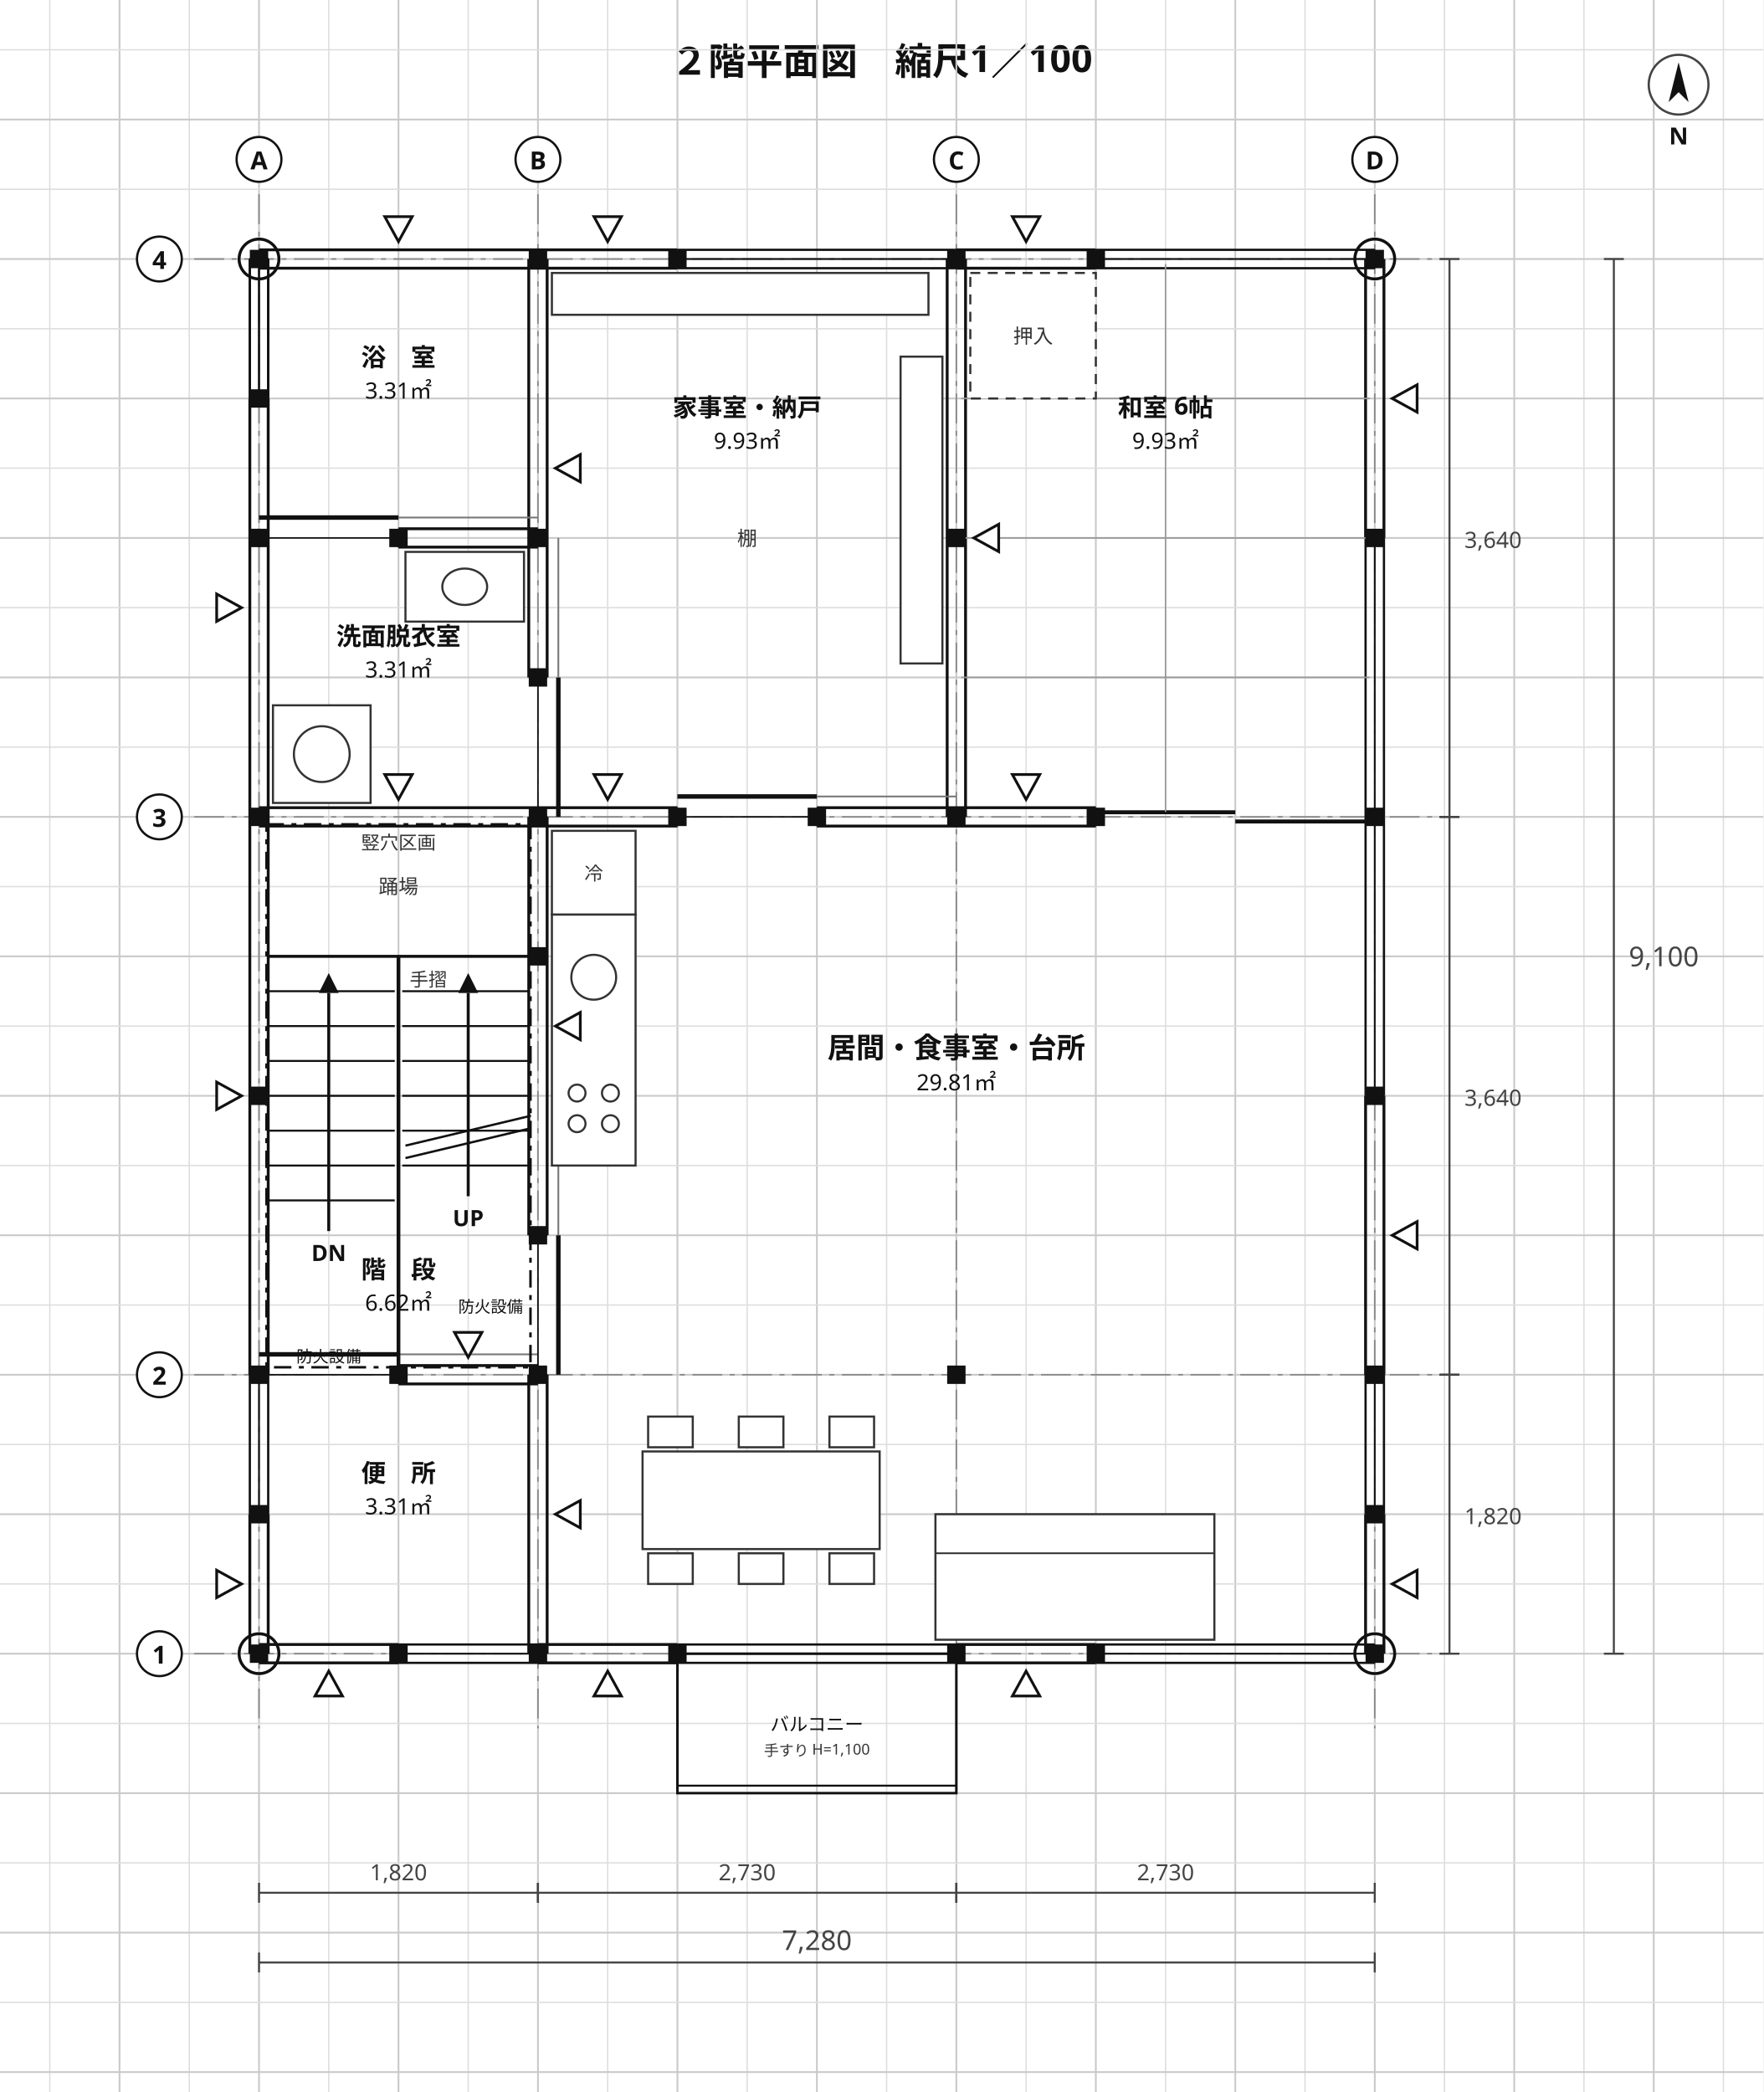
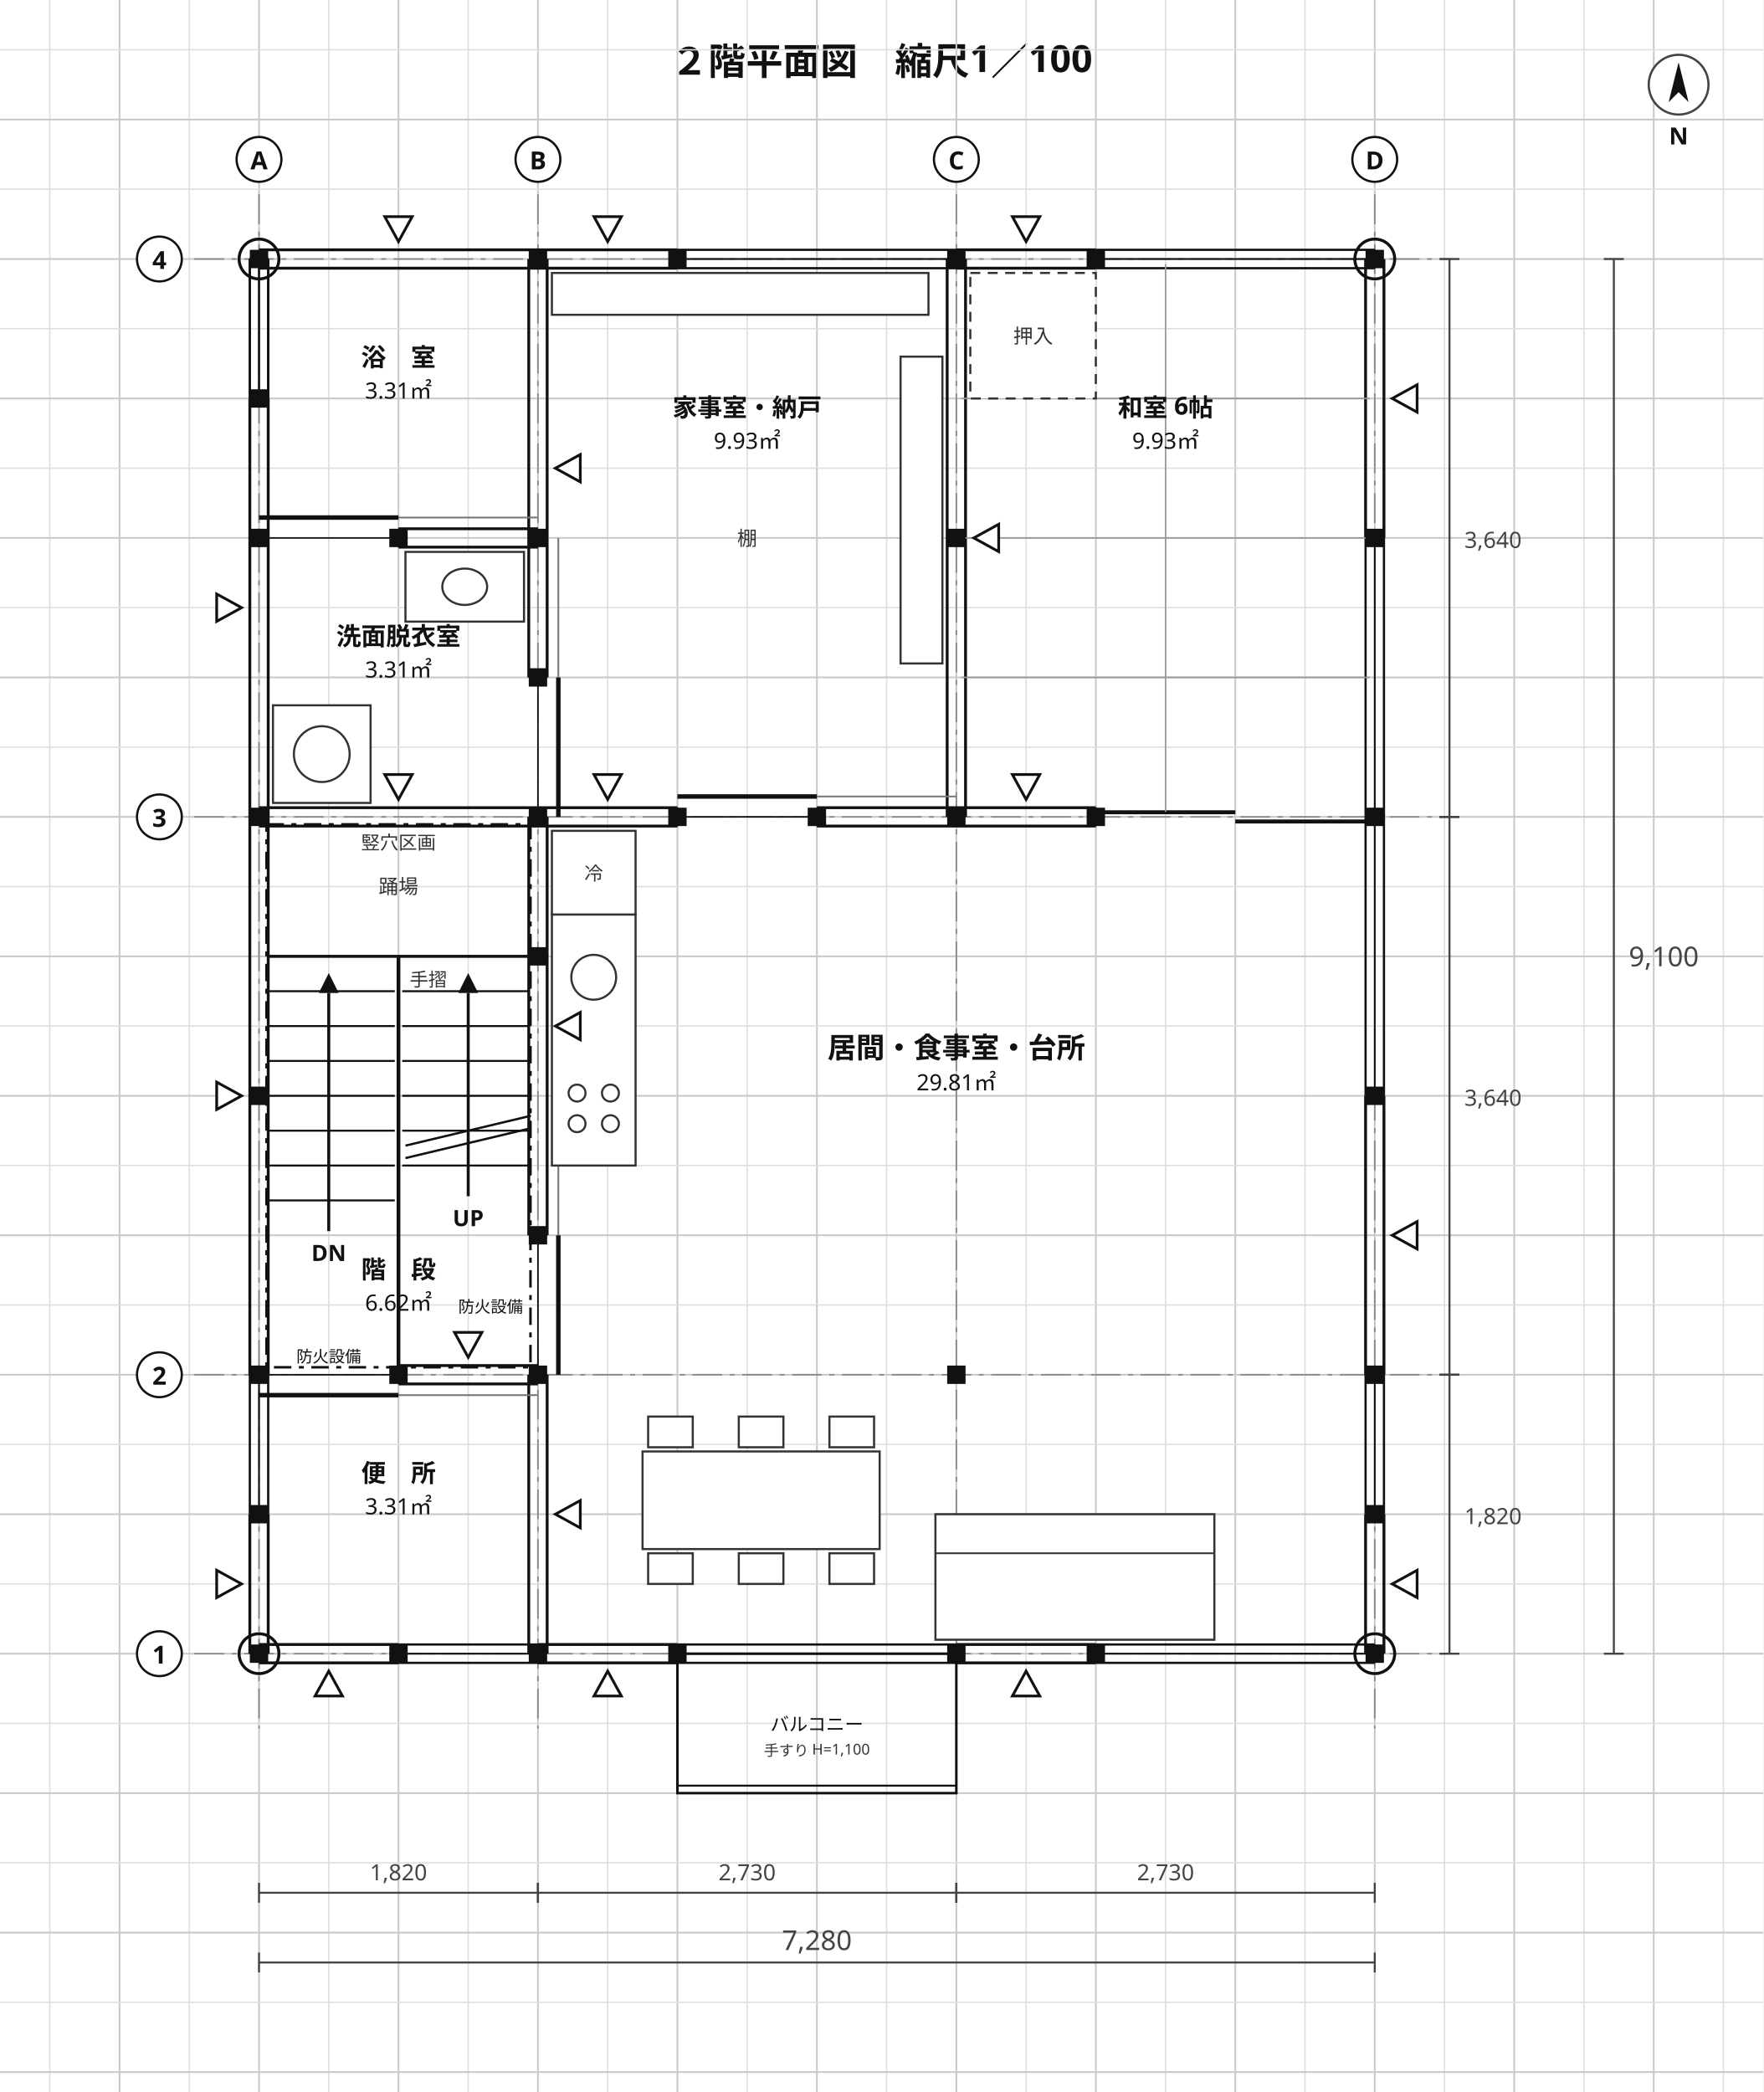
<svg xmlns="http://www.w3.org/2000/svg" viewBox="0 0 708 840" width="708" height="840" font-family="'Hiragino Sans','Hiragino Kaku Gothic ProN','Noto Sans JP','Yu Gothic',Meiryo,'IPAGothic',sans-serif">
  <rect width="708" height="840" fill="#ffffff" />
  <text x="354" y="30" font-size="15" text-anchor="middle" fill="#111" font-weight="700" font-family="'Hiragino Sans','Hiragino Kaku Gothic ProN','Noto Sans JP','Yu Gothic',Meiryo,'IPAGothic',sans-serif">２階平面図　縮尺1／100</text>
  <line x1="20" y1="0" x2="20" y2="840" stroke="#dedede" stroke-width="0.55" />
  <line x1="48" y1="0" x2="48" y2="840" stroke="#c9c9c9" stroke-width="0.7" />
  <line x1="76" y1="0" x2="76" y2="840" stroke="#dedede" stroke-width="0.55" />
  <line x1="104" y1="0" x2="104" y2="840" stroke="#c9c9c9" stroke-width="0.7" />
  <line x1="132" y1="0" x2="132" y2="840" stroke="#dedede" stroke-width="0.55" />
  <line x1="160" y1="0" x2="160" y2="840" stroke="#c9c9c9" stroke-width="0.7" />
  <line x1="188" y1="0" x2="188" y2="840" stroke="#dedede" stroke-width="0.55" />
  <line x1="216" y1="0" x2="216" y2="840" stroke="#c9c9c9" stroke-width="0.7" />
  <line x1="244" y1="0" x2="244" y2="840" stroke="#dedede" stroke-width="0.55" />
  <line x1="272" y1="0" x2="272" y2="840" stroke="#c9c9c9" stroke-width="0.7" />
  <line x1="300" y1="0" x2="300" y2="840" stroke="#dedede" stroke-width="0.55" />
  <line x1="328" y1="0" x2="328" y2="840" stroke="#c9c9c9" stroke-width="0.7" />
  <line x1="356" y1="0" x2="356" y2="840" stroke="#dedede" stroke-width="0.55" />
  <line x1="384" y1="0" x2="384" y2="840" stroke="#c9c9c9" stroke-width="0.7" />
  <line x1="412" y1="0" x2="412" y2="840" stroke="#dedede" stroke-width="0.55" />
  <line x1="440" y1="0" x2="440" y2="840" stroke="#c9c9c9" stroke-width="0.7" />
  <line x1="468" y1="0" x2="468" y2="840" stroke="#dedede" stroke-width="0.55" />
  <line x1="496" y1="0" x2="496" y2="840" stroke="#c9c9c9" stroke-width="0.7" />
  <line x1="524" y1="0" x2="524" y2="840" stroke="#dedede" stroke-width="0.55" />
  <line x1="552" y1="0" x2="552" y2="840" stroke="#c9c9c9" stroke-width="0.7" />
  <line x1="580" y1="0" x2="580" y2="840" stroke="#dedede" stroke-width="0.55" />
  <line x1="608" y1="0" x2="608" y2="840" stroke="#c9c9c9" stroke-width="0.7" />
  <line x1="636" y1="0" x2="636" y2="840" stroke="#dedede" stroke-width="0.55" />
  <line x1="664" y1="0" x2="664" y2="840" stroke="#c9c9c9" stroke-width="0.7" />
  <line x1="692" y1="0" x2="692" y2="840" stroke="#dedede" stroke-width="0.55" />
  <line x1="0" y1="20" x2="708" y2="20" stroke="#dedede" stroke-width="0.55" />
  <line x1="0" y1="48" x2="708" y2="48" stroke="#c9c9c9" stroke-width="0.7" />
  <line x1="0" y1="76" x2="708" y2="76" stroke="#dedede" stroke-width="0.55" />
  <line x1="0" y1="104" x2="708" y2="104" stroke="#c9c9c9" stroke-width="0.7" />
  <line x1="0" y1="132" x2="708" y2="132" stroke="#dedede" stroke-width="0.55" />
  <line x1="0" y1="160" x2="708" y2="160" stroke="#c9c9c9" stroke-width="0.7" />
  <line x1="0" y1="188" x2="708" y2="188" stroke="#dedede" stroke-width="0.55" />
  <line x1="0" y1="216" x2="708" y2="216" stroke="#c9c9c9" stroke-width="0.7" />
  <line x1="0" y1="244" x2="708" y2="244" stroke="#dedede" stroke-width="0.55" />
  <line x1="0" y1="272" x2="708" y2="272" stroke="#c9c9c9" stroke-width="0.7" />
  <line x1="0" y1="300" x2="708" y2="300" stroke="#dedede" stroke-width="0.55" />
  <line x1="0" y1="328" x2="708" y2="328" stroke="#c9c9c9" stroke-width="0.7" />
  <line x1="0" y1="356" x2="708" y2="356" stroke="#dedede" stroke-width="0.55" />
  <line x1="0" y1="384" x2="708" y2="384" stroke="#c9c9c9" stroke-width="0.7" />
  <line x1="0" y1="412" x2="708" y2="412" stroke="#dedede" stroke-width="0.55" />
  <line x1="0" y1="440" x2="708" y2="440" stroke="#c9c9c9" stroke-width="0.7" />
  <line x1="0" y1="468" x2="708" y2="468" stroke="#dedede" stroke-width="0.55" />
  <line x1="0" y1="496" x2="708" y2="496" stroke="#c9c9c9" stroke-width="0.7" />
  <line x1="0" y1="524" x2="708" y2="524" stroke="#dedede" stroke-width="0.55" />
  <line x1="0" y1="552" x2="708" y2="552" stroke="#c9c9c9" stroke-width="0.7" />
  <line x1="0" y1="580" x2="708" y2="580" stroke="#dedede" stroke-width="0.55" />
  <line x1="0" y1="608" x2="708" y2="608" stroke="#c9c9c9" stroke-width="0.7" />
  <line x1="0" y1="636" x2="708" y2="636" stroke="#dedede" stroke-width="0.55" />
  <line x1="0" y1="664" x2="708" y2="664" stroke="#c9c9c9" stroke-width="0.7" />
  <line x1="0" y1="692" x2="708" y2="692" stroke="#dedede" stroke-width="0.55" />
  <line x1="0" y1="720" x2="708" y2="720" stroke="#c9c9c9" stroke-width="0.7" />
  <line x1="0" y1="748" x2="708" y2="748" stroke="#dedede" stroke-width="0.55" />
  <line x1="0" y1="776" x2="708" y2="776" stroke="#c9c9c9" stroke-width="0.7" />
  <line x1="0" y1="804" x2="708" y2="804" stroke="#dedede" stroke-width="0.55" />
  <line x1="0" y1="832" x2="708" y2="832" stroke="#c9c9c9" stroke-width="0.7" />
  <line x1="104" y1="78" x2="104" y2="694" stroke="#888" stroke-width="0.6" stroke-dasharray="12 3 2 3" />
  <line x1="216" y1="78" x2="216" y2="694" stroke="#888" stroke-width="0.6" stroke-dasharray="12 3 2 3" />
  <line x1="384" y1="78" x2="384" y2="694" stroke="#888" stroke-width="0.6" stroke-dasharray="12 3 2 3" />
  <line x1="552" y1="78" x2="552" y2="694" stroke="#888" stroke-width="0.6" stroke-dasharray="12 3 2 3" />
  <line x1="78" y1="664" x2="582" y2="664" stroke="#888" stroke-width="0.6" stroke-dasharray="12 3 2 3" />
  <line x1="78" y1="552" x2="582" y2="552" stroke="#888" stroke-width="0.6" stroke-dasharray="12 3 2 3" />
  <line x1="78" y1="328" x2="582" y2="328" stroke="#888" stroke-width="0.6" stroke-dasharray="12 3 2 3" />
  <line x1="78" y1="104" x2="582" y2="104" stroke="#888" stroke-width="0.6" stroke-dasharray="12 3 2 3" />
  <line x1="100.31" y1="664" x2="100.31" y2="608" stroke="#111" stroke-width="1.15" />
  <line x1="107.69" y1="664" x2="107.69" y2="608" stroke="#111" stroke-width="1.15" />
  <line x1="100.31" y1="552" x2="100.31" y2="160" stroke="#111" stroke-width="1.15" />
  <line x1="107.69" y1="552" x2="107.69" y2="160" stroke="#111" stroke-width="1.15" />
  <line x1="212.31" y1="664" x2="212.31" y2="552" stroke="#111" stroke-width="1.15" />
  <line x1="219.69" y1="664" x2="219.69" y2="552" stroke="#111" stroke-width="1.15" />
  <line x1="212.31" y1="496" x2="212.31" y2="328" stroke="#111" stroke-width="1.15" />
  <line x1="219.69" y1="496" x2="219.69" y2="328" stroke="#111" stroke-width="1.15" />
  <line x1="212.31" y1="272" x2="212.31" y2="104" stroke="#111" stroke-width="1.15" />
  <line x1="219.69" y1="272" x2="219.69" y2="104" stroke="#111" stroke-width="1.15" />
  <line x1="104" y1="660.31" x2="160" y2="660.31" stroke="#111" stroke-width="1.15" />
  <line x1="104" y1="667.69" x2="160" y2="667.69" stroke="#111" stroke-width="1.15" />
  <line x1="216" y1="660.31" x2="272" y2="660.31" stroke="#111" stroke-width="1.15" />
  <line x1="216" y1="667.69" x2="272" y2="667.69" stroke="#111" stroke-width="1.15" />
  <line x1="384" y1="660.31" x2="440" y2="660.31" stroke="#111" stroke-width="1.15" />
  <line x1="384" y1="667.69" x2="440" y2="667.69" stroke="#111" stroke-width="1.15" />
  <line x1="160" y1="548.31" x2="216" y2="548.31" stroke="#111" stroke-width="1.15" />
  <line x1="160" y1="555.69" x2="216" y2="555.69" stroke="#111" stroke-width="1.15" />
  <line x1="104" y1="324.31" x2="272" y2="324.31" stroke="#111" stroke-width="1.15" />
  <line x1="104" y1="331.69" x2="272" y2="331.69" stroke="#111" stroke-width="1.15" />
  <line x1="328" y1="324.31" x2="440" y2="324.31" stroke="#111" stroke-width="1.15" />
  <line x1="328" y1="331.69" x2="440" y2="331.69" stroke="#111" stroke-width="1.15" />
  <line x1="160" y1="212.31" x2="216" y2="212.31" stroke="#111" stroke-width="1.15" />
  <line x1="160" y1="219.69" x2="216" y2="219.69" stroke="#111" stroke-width="1.15" />
  <line x1="104" y1="100.31" x2="272" y2="100.31" stroke="#111" stroke-width="1.15" />
  <line x1="104" y1="107.69" x2="272" y2="107.69" stroke="#111" stroke-width="1.15" />
  <line x1="384" y1="100.31" x2="440" y2="100.31" stroke="#111" stroke-width="1.15" />
  <line x1="384" y1="107.69" x2="440" y2="107.69" stroke="#111" stroke-width="1.15" />
  <line x1="548.31" y1="664" x2="548.31" y2="608" stroke="#111" stroke-width="1.15" />
  <line x1="555.69" y1="664" x2="555.69" y2="608" stroke="#111" stroke-width="1.15" />
  <line x1="548.31" y1="552" x2="548.31" y2="440" stroke="#111" stroke-width="1.15" />
  <line x1="555.69" y1="552" x2="555.69" y2="440" stroke="#111" stroke-width="1.15" />
  <line x1="548.31" y1="216" x2="548.31" y2="104" stroke="#111" stroke-width="1.15" />
  <line x1="555.69" y1="216" x2="555.69" y2="104" stroke="#111" stroke-width="1.15" />
  <line x1="380.31" y1="328" x2="380.31" y2="104" stroke="#111" stroke-width="1.15" />
  <line x1="387.69" y1="328" x2="387.69" y2="104" stroke="#111" stroke-width="1.15" />
  <line x1="272" y1="660.31" x2="384" y2="660.31" stroke="#111" stroke-width="0.9" />
  <line x1="272" y1="667.69" x2="384" y2="667.69" stroke="#111" stroke-width="0.9" />
  <line x1="272" y1="664" x2="384" y2="664" stroke="#111" stroke-width="0.7" />
  <line x1="272" y1="660.31" x2="272" y2="667.69" stroke="#111" stroke-width="1.0" />
  <line x1="384" y1="660.31" x2="384" y2="667.69" stroke="#111" stroke-width="1.0" />
  <line x1="440" y1="660.31" x2="552" y2="660.31" stroke="#111" stroke-width="0.9" />
  <line x1="440" y1="667.69" x2="552" y2="667.69" stroke="#111" stroke-width="0.9" />
  <line x1="440" y1="664" x2="552" y2="664" stroke="#111" stroke-width="0.7" />
  <line x1="440" y1="660.31" x2="440" y2="667.69" stroke="#111" stroke-width="1.0" />
  <line x1="552" y1="660.31" x2="552" y2="667.69" stroke="#111" stroke-width="1.0" />
  <line x1="160" y1="660.31" x2="216" y2="660.31" stroke="#111" stroke-width="0.9" />
  <line x1="160" y1="667.69" x2="216" y2="667.69" stroke="#111" stroke-width="0.9" />
  <line x1="160" y1="664" x2="216" y2="664" stroke="#111" stroke-width="0.7" />
  <line x1="160" y1="660.31" x2="160" y2="667.69" stroke="#111" stroke-width="1.0" />
  <line x1="216" y1="660.31" x2="216" y2="667.69" stroke="#111" stroke-width="1.0" />
  <line x1="548.31" y1="608" x2="548.31" y2="552" stroke="#111" stroke-width="0.9" />
  <line x1="555.69" y1="608" x2="555.69" y2="552" stroke="#111" stroke-width="0.9" />
  <line x1="552" y1="608" x2="552" y2="552" stroke="#111" stroke-width="0.7" />
  <line x1="548.31" y1="608" x2="555.69" y2="608" stroke="#111" stroke-width="1.0" />
  <line x1="548.31" y1="552" x2="555.69" y2="552" stroke="#111" stroke-width="1.0" />
  <line x1="548.31" y1="440" x2="548.31" y2="328" stroke="#111" stroke-width="0.9" />
  <line x1="555.69" y1="440" x2="555.69" y2="328" stroke="#111" stroke-width="0.9" />
  <line x1="552" y1="440" x2="552" y2="328" stroke="#111" stroke-width="0.7" />
  <line x1="548.31" y1="440" x2="555.69" y2="440" stroke="#111" stroke-width="1.0" />
  <line x1="548.31" y1="328" x2="555.69" y2="328" stroke="#111" stroke-width="1.0" />
  <line x1="548.31" y1="328" x2="548.31" y2="216" stroke="#111" stroke-width="0.9" />
  <line x1="555.69" y1="328" x2="555.69" y2="216" stroke="#111" stroke-width="0.9" />
  <line x1="552" y1="328" x2="552" y2="216" stroke="#111" stroke-width="0.7" />
  <line x1="548.31" y1="328" x2="555.69" y2="328" stroke="#111" stroke-width="1.0" />
  <line x1="548.31" y1="216" x2="555.69" y2="216" stroke="#111" stroke-width="1.0" />
  <line x1="272" y1="100.31" x2="384" y2="100.31" stroke="#111" stroke-width="0.9" />
  <line x1="272" y1="107.69" x2="384" y2="107.69" stroke="#111" stroke-width="0.9" />
  <line x1="272" y1="104" x2="384" y2="104" stroke="#111" stroke-width="0.7" />
  <line x1="272" y1="100.31" x2="272" y2="107.69" stroke="#111" stroke-width="1.0" />
  <line x1="384" y1="100.31" x2="384" y2="107.69" stroke="#111" stroke-width="1.0" />
  <line x1="440" y1="100.31" x2="552" y2="100.31" stroke="#111" stroke-width="0.9" />
  <line x1="440" y1="107.69" x2="552" y2="107.69" stroke="#111" stroke-width="0.9" />
  <line x1="440" y1="104" x2="552" y2="104" stroke="#111" stroke-width="0.7" />
  <line x1="440" y1="100.31" x2="440" y2="107.69" stroke="#111" stroke-width="1.0" />
  <line x1="552" y1="100.31" x2="552" y2="107.69" stroke="#111" stroke-width="1.0" />
  <line x1="100.31" y1="608" x2="100.31" y2="552" stroke="#111" stroke-width="0.9" />
  <line x1="107.69" y1="608" x2="107.69" y2="552" stroke="#111" stroke-width="0.9" />
  <line x1="104" y1="608" x2="104" y2="552" stroke="#111" stroke-width="0.7" />
  <line x1="100.31" y1="608" x2="107.69" y2="608" stroke="#111" stroke-width="1.0" />
  <line x1="100.31" y1="552" x2="107.69" y2="552" stroke="#111" stroke-width="1.0" />
  <line x1="100.31" y1="160" x2="100.31" y2="104" stroke="#111" stroke-width="0.9" />
  <line x1="107.69" y1="160" x2="107.69" y2="104" stroke="#111" stroke-width="0.9" />
  <line x1="104" y1="160" x2="104" y2="104" stroke="#111" stroke-width="0.7" />
  <line x1="100.31" y1="160" x2="107.69" y2="160" stroke="#111" stroke-width="1.0" />
  <line x1="100.31" y1="104" x2="107.69" y2="104" stroke="#111" stroke-width="1.0" />
  <line x1="100.31" y1="160" x2="100.31" y2="104" stroke="#111" stroke-width="0.9" />
  <line x1="107.69" y1="160" x2="107.69" y2="104" stroke="#111" stroke-width="0.9" />
  <line x1="104" y1="160" x2="104" y2="104" stroke="#111" stroke-width="0.7" />
  <line x1="100.31" y1="160" x2="107.69" y2="160" stroke="#111" stroke-width="1.0" />
  <line x1="100.31" y1="104" x2="107.69" y2="104" stroke="#111" stroke-width="1.0" />
  <line x1="104" y1="548.31" x2="104" y2="555.69" stroke="#111" stroke-width="1.0" />
  <line x1="160" y1="548.31" x2="160" y2="555.69" stroke="#111" stroke-width="1.0" />
  <line x1="104" y1="552" x2="160" y2="552" stroke="#111" stroke-width="0.6" />
-   <line x1="104" y1="543.81" x2="160" y2="543.81" stroke="#111" stroke-width="1.8" />
-   <line x1="160" y1="543.81" x2="216" y2="543.81" stroke="#777" stroke-width="0.7" />
+   <line x1="104" y1="560.19" x2="160" y2="560.19" stroke="#111" stroke-width="1.8" />
+   <line x1="160" y1="560.19" x2="216" y2="560.19" stroke="#777" stroke-width="0.7" />
  <text x="132" y="547" font-size="6.5" text-anchor="middle" fill="#111" font-weight="400" font-family="'Hiragino Sans','Hiragino Kaku Gothic ProN','Noto Sans JP','Yu Gothic',Meiryo,'IPAGothic',sans-serif">防火設備</text>
  <line x1="212.31" y1="552" x2="219.69" y2="552" stroke="#111" stroke-width="1.0" />
  <line x1="212.31" y1="496" x2="219.69" y2="496" stroke="#111" stroke-width="1.0" />
  <line x1="216" y1="552" x2="216" y2="496" stroke="#111" stroke-width="0.6" />
  <line x1="224.19" y1="552" x2="224.19" y2="496" stroke="#111" stroke-width="1.8" />
  <line x1="224.19" y1="496" x2="224.19" y2="440" stroke="#777" stroke-width="0.7" />
  <text x="210" y="527" font-size="6.5" text-anchor="end" fill="#111" font-weight="400" font-family="'Hiragino Sans','Hiragino Kaku Gothic ProN','Noto Sans JP','Yu Gothic',Meiryo,'IPAGothic',sans-serif">防火設備</text>
  <line x1="212.31" y1="328" x2="219.69" y2="328" stroke="#111" stroke-width="1.0" />
  <line x1="212.31" y1="272" x2="219.69" y2="272" stroke="#111" stroke-width="1.0" />
  <line x1="216" y1="328" x2="216" y2="272" stroke="#111" stroke-width="0.6" />
  <line x1="224.19" y1="328" x2="224.19" y2="272" stroke="#111" stroke-width="1.8" />
  <line x1="224.19" y1="272" x2="224.19" y2="216" stroke="#777" stroke-width="0.7" />
  <line x1="272" y1="324.31" x2="272" y2="331.69" stroke="#111" stroke-width="1.0" />
  <line x1="328" y1="324.31" x2="328" y2="331.69" stroke="#111" stroke-width="1.0" />
  <line x1="272" y1="328" x2="328" y2="328" stroke="#111" stroke-width="0.6" />
  <line x1="272" y1="319.81" x2="328" y2="319.81" stroke="#111" stroke-width="1.8" />
  <line x1="328" y1="319.81" x2="384" y2="319.81" stroke="#777" stroke-width="0.7" />
  <line x1="440" y1="326.15" x2="496" y2="326.15" stroke="#111" stroke-width="1.6" />
  <line x1="496" y1="329.85" x2="552" y2="329.85" stroke="#111" stroke-width="1.6" />
  <line x1="440" y1="324.31" x2="440" y2="331.69" stroke="#111" stroke-width="1.0" />
  <line x1="552" y1="324.31" x2="552" y2="331.69" stroke="#111" stroke-width="1.0" />
  <line x1="104" y1="212.31" x2="104" y2="219.69" stroke="#111" stroke-width="1.0" />
  <line x1="160" y1="212.31" x2="160" y2="219.69" stroke="#111" stroke-width="1.0" />
  <line x1="104" y1="216" x2="160" y2="216" stroke="#111" stroke-width="0.6" />
  <line x1="104" y1="207.81" x2="160" y2="207.81" stroke="#111" stroke-width="1.8" />
  <line x1="160" y1="207.81" x2="216" y2="207.81" stroke="#777" stroke-width="0.7" />
  <rect x="272" y="664" width="112" height="56" fill="none" stroke="#111" stroke-width="1.0" />
  <line x1="272" y1="717" x2="384" y2="717" stroke="#111" stroke-width="0.8" />
  <text x="328" y="695" font-size="7.5" text-anchor="middle" fill="#111" font-weight="400" font-family="'Hiragino Sans','Hiragino Kaku Gothic ProN','Noto Sans JP','Yu Gothic',Meiryo,'IPAGothic',sans-serif">バルコニー</text>
  <text x="328" y="705" font-size="6" text-anchor="middle" fill="#333" font-weight="400" font-family="'Hiragino Sans','Hiragino Kaku Gothic ProN','Noto Sans JP','Yu Gothic',Meiryo,'IPAGothic',sans-serif">手すり H=1,100</text>
  <rect x="109.6" y="283.2" width="39.2" height="39.2" fill="#fff" stroke="#333" stroke-width="0.85" />
  <ellipse cx="129.2" cy="302.8" rx="11.2" ry="11.2" fill="#fff" stroke="#333" stroke-width="0.85" />
  <rect x="162.8" y="221.6" width="47.6" height="28" fill="#fff" stroke="#333" stroke-width="0.85" />
  <ellipse cx="186.6" cy="235.6" rx="9.0" ry="7.3" fill="#fff" stroke="#333" stroke-width="0.85" />
  <rect x="221.6" y="367.2" width="33.6" height="100.8" fill="#fff" stroke="#333" stroke-width="0.85" />
  <ellipse cx="238.4" cy="392.4" rx="9.0" ry="9.0" fill="#fff" stroke="#333" stroke-width="0.85" />
  <ellipse cx="231.7" cy="451.2" rx="3.4" ry="3.4" fill="#fff" stroke="#333" stroke-width="0.85" />
  <ellipse cx="231.7" cy="438.9" rx="3.4" ry="3.4" fill="#fff" stroke="#333" stroke-width="0.85" />
  <ellipse cx="245.1" cy="451.2" rx="3.4" ry="3.4" fill="#fff" stroke="#333" stroke-width="0.85" />
  <ellipse cx="245.1" cy="438.9" rx="3.4" ry="3.4" fill="#fff" stroke="#333" stroke-width="0.85" />
  <rect x="221.6" y="333.6" width="33.6" height="33.6" fill="#fff" stroke="#333" stroke-width="0.85" />
  <text x="238.4" y="353.4" font-size="7.5" text-anchor="middle" fill="#333" font-weight="400" font-family="'Hiragino Sans','Hiragino Kaku Gothic ProN','Noto Sans JP','Yu Gothic',Meiryo,'IPAGothic',sans-serif">冷</text>
  <rect x="258" y="582.8" width="95.2" height="39.2" fill="#fff" stroke="#333" stroke-width="0.85" />
  <rect x="260.24" y="623.68" width="17.92" height="12.32" fill="#fff" stroke="#333" stroke-width="0.85" />
  <rect x="260.24" y="568.8" width="17.92" height="12.32" fill="#fff" stroke="#333" stroke-width="0.85" />
  <rect x="296.64" y="623.68" width="17.92" height="12.32" fill="#fff" stroke="#333" stroke-width="0.85" />
  <rect x="296.64" y="568.8" width="17.92" height="12.32" fill="#fff" stroke="#333" stroke-width="0.85" />
  <rect x="333.04" y="623.68" width="17.92" height="12.32" fill="#fff" stroke="#333" stroke-width="0.85" />
  <rect x="333.04" y="568.8" width="17.92" height="12.32" fill="#fff" stroke="#333" stroke-width="0.85" />
  <rect x="375.6" y="608" width="112" height="50.4" fill="#fff" stroke="#333" stroke-width="0.85" />
  <line x1="375.6" y1="623.68" x2="487.6" y2="623.68" stroke="#333" stroke-width="0.7" />
  <line x1="386" y1="272" x2="550" y2="272" stroke="#999" stroke-width="0.6" />
  <line x1="386" y1="216" x2="550" y2="216" stroke="#999" stroke-width="0.6" />
  <line x1="386" y1="160" x2="550" y2="160" stroke="#999" stroke-width="0.6" />
  <line x1="468" y1="326" x2="468" y2="106" stroke="#999" stroke-width="0.6" />
  <rect x="389.6" y="109.6" width="50.4" height="50.4" fill="#fff" stroke="#333" stroke-width="0.85" stroke-dasharray="4 3" />
  <text x="414.8" y="137.8" font-size="8" text-anchor="middle" fill="#333" font-weight="400" font-family="'Hiragino Sans','Hiragino Kaku Gothic ProN','Noto Sans JP','Yu Gothic',Meiryo,'IPAGothic',sans-serif">押入</text>
  <rect x="221.6" y="109.6" width="151.2" height="16.8" fill="#fff" stroke="#333" stroke-width="0.85" />
  <rect x="361.6" y="143.2" width="16.8" height="123.2" fill="#fff" stroke="#333" stroke-width="0.85" />
  <text x="300" y="219" font-size="8" text-anchor="middle" fill="#333" font-weight="400" font-family="'Hiragino Sans','Hiragino Kaku Gothic ProN','Noto Sans JP','Yu Gothic',Meiryo,'IPAGothic',sans-serif">棚</text>
  <line x1="107.69" y1="384" x2="212.31" y2="384" stroke="#111" stroke-width="1.2" />
  <text x="160" y="358.8" font-size="8" text-anchor="middle" fill="#333" font-weight="400" font-family="'Hiragino Sans','Hiragino Kaku Gothic ProN','Noto Sans JP','Yu Gothic',Meiryo,'IPAGothic',sans-serif">踊場</text>
  <line x1="160" y1="552" x2="160" y2="384" stroke="#111" stroke-width="1.5" />
  <text x="172" y="396" font-size="7.5" text-anchor="middle" fill="#333" font-weight="400" font-family="'Hiragino Sans','Hiragino Kaku Gothic ProN','Noto Sans JP','Yu Gothic',Meiryo,'IPAGothic',sans-serif">手摺</text>
  <line x1="161.5" y1="398" x2="212.31" y2="398" stroke="#111" stroke-width="0.8" />
  <line x1="161.5" y1="412" x2="212.31" y2="412" stroke="#111" stroke-width="0.8" />
  <line x1="161.5" y1="426" x2="212.31" y2="426" stroke="#111" stroke-width="0.8" />
  <line x1="161.5" y1="440" x2="212.31" y2="440" stroke="#111" stroke-width="0.8" />
  <line x1="161.5" y1="454" x2="212.31" y2="454" stroke="#111" stroke-width="0.8" />
  <line x1="161.5" y1="468" x2="212.31" y2="468" stroke="#111" stroke-width="0.8" />
  <line x1="107.69" y1="398" x2="158.5" y2="398" stroke="#111" stroke-width="0.8" />
  <line x1="107.69" y1="412" x2="158.5" y2="412" stroke="#111" stroke-width="0.8" />
  <line x1="107.69" y1="426" x2="158.5" y2="426" stroke="#111" stroke-width="0.8" />
  <line x1="107.69" y1="440" x2="158.5" y2="440" stroke="#111" stroke-width="0.8" />
  <line x1="107.69" y1="454" x2="158.5" y2="454" stroke="#111" stroke-width="0.8" />
  <line x1="107.69" y1="468" x2="158.5" y2="468" stroke="#111" stroke-width="0.8" />
  <line x1="107.69" y1="482" x2="158.5" y2="482" stroke="#111" stroke-width="0.8" />
  <line x1="188" y1="480.32" x2="188" y2="398.72" stroke="#111" stroke-width="1.2" />
  <polygon points="188,390.72 184,398.72 192,398.72" fill="#111" />
  <text x="188" y="492.32" font-size="9" text-anchor="middle" fill="#111" font-weight="700" font-family="'Hiragino Sans','Hiragino Kaku Gothic ProN','Noto Sans JP','Yu Gothic',Meiryo,'IPAGothic',sans-serif">UP</text>
  <line x1="162.8" y1="460" x2="213.2" y2="448" stroke="#111" stroke-width="0.9" />
  <line x1="162.8" y1="465" x2="213.2" y2="453" stroke="#111" stroke-width="0.9" />
  <line x1="132" y1="494.32" x2="132" y2="398.72" stroke="#111" stroke-width="1.2" />
  <polygon points="132,390.72 128,398.72 136,398.72" fill="#111" />
  <text x="132" y="506.32" font-size="9" text-anchor="middle" fill="#111" font-weight="700" font-family="'Hiragino Sans','Hiragino Kaku Gothic ProN','Noto Sans JP','Yu Gothic',Meiryo,'IPAGothic',sans-serif">DN</text>
  <rect x="107" y="331" width="106" height="218" fill="none" stroke="#111" stroke-width="1.0" stroke-dasharray="7 3 2 3" />
  <text x="160" y="341" font-size="7.5" text-anchor="middle" fill="#333" font-weight="400" font-family="'Hiragino Sans','Hiragino Kaku Gothic ProN','Noto Sans JP','Yu Gothic',Meiryo,'IPAGothic',sans-serif">竪穴区画</text>
  <polygon points="97,636 87,630.5 87,641.5" fill="#fff" stroke="#111" stroke-width="1.1" />
  <polygon points="97,440 87,434.5 87,445.5" fill="#fff" stroke="#111" stroke-width="1.1" />
  <polygon points="97,244 87,238.5 87,249.5" fill="#fff" stroke="#111" stroke-width="1.1" />
  <polygon points="223,608 233,602.5 233,613.5" fill="#fff" stroke="#111" stroke-width="1.1" />
  <polygon points="223,412 233,406.5 233,417.5" fill="#fff" stroke="#111" stroke-width="1.1" />
  <polygon points="223,188 233,182.5 233,193.5" fill="#fff" stroke="#111" stroke-width="1.1" />
  <polygon points="391,216 401,210.5 401,221.5" fill="#fff" stroke="#111" stroke-width="1.1" />
  <polygon points="559,636 569,630.5 569,641.5" fill="#fff" stroke="#111" stroke-width="1.1" />
  <polygon points="559,496 569,490.5 569,501.5" fill="#fff" stroke="#111" stroke-width="1.1" />
  <polygon points="559,160 569,154.5 569,165.5" fill="#fff" stroke="#111" stroke-width="1.1" />
  <polygon points="132,671 126.5,681 137.5,681" fill="#fff" stroke="#111" stroke-width="1.1" />
  <polygon points="244,671 238.5,681 249.5,681" fill="#fff" stroke="#111" stroke-width="1.1" />
  <polygon points="412,671 406.5,681 417.5,681" fill="#fff" stroke="#111" stroke-width="1.1" />
  <polygon points="188,545 182.5,535 193.5,535" fill="#fff" stroke="#111" stroke-width="1.1" />
  <polygon points="160,321 154.5,311 165.5,311" fill="#fff" stroke="#111" stroke-width="1.1" />
  <polygon points="244,321 238.5,311 249.5,311" fill="#fff" stroke="#111" stroke-width="1.1" />
  <polygon points="412,321 406.5,311 417.5,311" fill="#fff" stroke="#111" stroke-width="1.1" />
  <polygon points="160,97 154.5,87 165.5,87" fill="#fff" stroke="#111" stroke-width="1.1" />
  <polygon points="244,97 238.5,87 249.5,87" fill="#fff" stroke="#111" stroke-width="1.1" />
  <polygon points="412,97 406.5,87 417.5,87" fill="#fff" stroke="#111" stroke-width="1.1" />
  <rect x="100.31" y="604.31" width="7.38" height="7.38" fill="#111" />
  <rect x="100.31" y="548.31" width="7.38" height="7.38" fill="#111" />
  <rect x="100.31" y="436.31" width="7.38" height="7.38" fill="#111" />
  <rect x="100.31" y="324.31" width="7.38" height="7.38" fill="#111" />
  <rect x="100.31" y="212.31" width="7.38" height="7.38" fill="#111" />
  <rect x="100.31" y="156.31" width="7.38" height="7.38" fill="#111" />
  <rect x="156.31" y="660.31" width="7.38" height="7.38" fill="#111" />
  <rect x="156.31" y="548.31" width="7.38" height="7.38" fill="#111" />
  <rect x="156.31" y="212.31" width="7.38" height="7.38" fill="#111" />
  <rect x="212.31" y="660.31" width="7.38" height="7.38" fill="#111" />
  <rect x="212.31" y="548.31" width="7.38" height="7.38" fill="#111" />
  <rect x="212.31" y="492.31" width="7.38" height="7.38" fill="#111" />
  <rect x="212.31" y="380.31" width="7.38" height="7.38" fill="#111" />
  <rect x="212.31" y="324.31" width="7.38" height="7.38" fill="#111" />
  <rect x="212.31" y="268.31" width="7.38" height="7.38" fill="#111" />
  <rect x="212.31" y="212.31" width="7.38" height="7.38" fill="#111" />
  <rect x="212.31" y="100.31" width="7.38" height="7.38" fill="#111" />
  <rect x="268.31" y="660.31" width="7.38" height="7.38" fill="#111" />
  <rect x="268.31" y="324.31" width="7.38" height="7.38" fill="#111" />
  <rect x="268.31" y="100.31" width="7.38" height="7.38" fill="#111" />
  <rect x="324.31" y="324.31" width="7.38" height="7.38" fill="#111" />
  <rect x="380.31" y="660.31" width="7.38" height="7.38" fill="#111" />
  <rect x="380.31" y="548.31" width="7.38" height="7.38" fill="#111" />
  <rect x="380.31" y="324.31" width="7.38" height="7.38" fill="#111" />
  <rect x="380.31" y="212.31" width="7.38" height="7.38" fill="#111" />
  <rect x="380.31" y="100.31" width="7.38" height="7.38" fill="#111" />
  <rect x="436.31" y="660.31" width="7.38" height="7.38" fill="#111" />
  <rect x="436.31" y="324.31" width="7.38" height="7.38" fill="#111" />
  <rect x="436.31" y="100.31" width="7.38" height="7.38" fill="#111" />
  <rect x="548.31" y="604.31" width="7.38" height="7.38" fill="#111" />
  <rect x="548.31" y="548.31" width="7.38" height="7.38" fill="#111" />
  <rect x="548.31" y="436.31" width="7.38" height="7.38" fill="#111" />
  <rect x="548.31" y="324.31" width="7.38" height="7.38" fill="#111" />
  <rect x="548.31" y="212.31" width="7.38" height="7.38" fill="#111" />
  <rect x="100.31" y="660.31" width="7.38" height="7.38" fill="#111" />
  <circle cx="104" cy="664" r="8" fill="none" stroke="#111" stroke-width="1.2" />
  <rect x="100.31" y="100.31" width="7.38" height="7.38" fill="#111" />
  <circle cx="104" cy="104" r="8" fill="none" stroke="#111" stroke-width="1.2" />
  <rect x="548.31" y="660.31" width="7.38" height="7.38" fill="#111" />
  <circle cx="552" cy="664" r="8" fill="none" stroke="#111" stroke-width="1.2" />
  <rect x="548.31" y="100.31" width="7.38" height="7.38" fill="#111" />
  <circle cx="552" cy="104" r="8" fill="none" stroke="#111" stroke-width="1.2" />
  <text x="160" y="595.04" font-size="10" text-anchor="middle" fill="#111" font-weight="700" font-family="'Hiragino Sans','Hiragino Kaku Gothic ProN','Noto Sans JP','Yu Gothic',Meiryo,'IPAGothic',sans-serif">便　所</text>
  <text x="160" y="608.04" font-size="9" text-anchor="middle" fill="#111" font-weight="400" font-family="'Hiragino Sans','Hiragino Kaku Gothic ProN','Noto Sans JP','Yu Gothic',Meiryo,'IPAGothic',sans-serif">3.31㎡</text>
  <text x="160" y="513.28" font-size="10" text-anchor="middle" fill="#111" font-weight="700" font-family="'Hiragino Sans','Hiragino Kaku Gothic ProN','Noto Sans JP','Yu Gothic',Meiryo,'IPAGothic',sans-serif">階　段</text>
  <text x="160" y="526.28" font-size="9" text-anchor="middle" fill="#111" font-weight="400" font-family="'Hiragino Sans','Hiragino Kaku Gothic ProN','Noto Sans JP','Yu Gothic',Meiryo,'IPAGothic',sans-serif">6.62㎡</text>
  <text x="160" y="259.04" font-size="10" text-anchor="middle" fill="#111" font-weight="700" font-family="'Hiragino Sans','Hiragino Kaku Gothic ProN','Noto Sans JP','Yu Gothic',Meiryo,'IPAGothic',sans-serif">洗面脱衣室</text>
  <text x="160" y="272.04" font-size="9" text-anchor="middle" fill="#111" font-weight="400" font-family="'Hiragino Sans','Hiragino Kaku Gothic ProN','Noto Sans JP','Yu Gothic',Meiryo,'IPAGothic',sans-serif">3.31㎡</text>
  <text x="160" y="147.04" font-size="10" text-anchor="middle" fill="#111" font-weight="700" font-family="'Hiragino Sans','Hiragino Kaku Gothic ProN','Noto Sans JP','Yu Gothic',Meiryo,'IPAGothic',sans-serif">浴　室</text>
  <text x="160" y="160.04" font-size="9" text-anchor="middle" fill="#111" font-weight="400" font-family="'Hiragino Sans','Hiragino Kaku Gothic ProN','Noto Sans JP','Yu Gothic',Meiryo,'IPAGothic',sans-serif">3.31㎡</text>
  <text x="384" y="424.8" font-size="11.5" text-anchor="middle" fill="#111" font-weight="700" font-family="'Hiragino Sans','Hiragino Kaku Gothic ProN','Noto Sans JP','Yu Gothic',Meiryo,'IPAGothic',sans-serif">居間・食事室・台所</text>
  <text x="384" y="437.8" font-size="9" text-anchor="middle" fill="#111" font-weight="400" font-family="'Hiragino Sans','Hiragino Kaku Gothic ProN','Noto Sans JP','Yu Gothic',Meiryo,'IPAGothic',sans-serif">29.81㎡</text>
  <text x="468" y="167.2" font-size="10" text-anchor="middle" fill="#111" font-weight="700" font-family="'Hiragino Sans','Hiragino Kaku Gothic ProN','Noto Sans JP','Yu Gothic',Meiryo,'IPAGothic',sans-serif">和室 6帖</text>
  <text x="468" y="180.2" font-size="9" text-anchor="middle" fill="#111" font-weight="400" font-family="'Hiragino Sans','Hiragino Kaku Gothic ProN','Noto Sans JP','Yu Gothic',Meiryo,'IPAGothic',sans-serif">9.93㎡</text>
  <text x="300" y="167.2" font-size="10" text-anchor="middle" fill="#111" font-weight="700" font-family="'Hiragino Sans','Hiragino Kaku Gothic ProN','Noto Sans JP','Yu Gothic',Meiryo,'IPAGothic',sans-serif">家事室・納戸</text>
  <text x="300" y="180.2" font-size="9" text-anchor="middle" fill="#111" font-weight="400" font-family="'Hiragino Sans','Hiragino Kaku Gothic ProN','Noto Sans JP','Yu Gothic',Meiryo,'IPAGothic',sans-serif">9.93㎡</text>
  <circle cx="104" cy="64" r="9" fill="#fff" stroke="#111" stroke-width="0.9" />
  <text x="104" y="68" font-size="10" text-anchor="middle" fill="#111" font-weight="700" font-family="'Hiragino Sans','Hiragino Kaku Gothic ProN','Noto Sans JP','Yu Gothic',Meiryo,'IPAGothic',sans-serif">A</text>
  <circle cx="216" cy="64" r="9" fill="#fff" stroke="#111" stroke-width="0.9" />
  <text x="216" y="68" font-size="10" text-anchor="middle" fill="#111" font-weight="700" font-family="'Hiragino Sans','Hiragino Kaku Gothic ProN','Noto Sans JP','Yu Gothic',Meiryo,'IPAGothic',sans-serif">B</text>
  <circle cx="384" cy="64" r="9" fill="#fff" stroke="#111" stroke-width="0.9" />
  <text x="384" y="68" font-size="10" text-anchor="middle" fill="#111" font-weight="700" font-family="'Hiragino Sans','Hiragino Kaku Gothic ProN','Noto Sans JP','Yu Gothic',Meiryo,'IPAGothic',sans-serif">C</text>
  <circle cx="552" cy="64" r="9" fill="#fff" stroke="#111" stroke-width="0.9" />
  <text x="552" y="68" font-size="10" text-anchor="middle" fill="#111" font-weight="700" font-family="'Hiragino Sans','Hiragino Kaku Gothic ProN','Noto Sans JP','Yu Gothic',Meiryo,'IPAGothic',sans-serif">D</text>
  <circle cx="64" cy="664" r="9" fill="#fff" stroke="#111" stroke-width="0.9" />
  <text x="64" y="668" font-size="10" text-anchor="middle" fill="#111" font-weight="700" font-family="'Hiragino Sans','Hiragino Kaku Gothic ProN','Noto Sans JP','Yu Gothic',Meiryo,'IPAGothic',sans-serif">1</text>
  <circle cx="64" cy="552" r="9" fill="#fff" stroke="#111" stroke-width="0.9" />
  <text x="64" y="556" font-size="10" text-anchor="middle" fill="#111" font-weight="700" font-family="'Hiragino Sans','Hiragino Kaku Gothic ProN','Noto Sans JP','Yu Gothic',Meiryo,'IPAGothic',sans-serif">2</text>
  <circle cx="64" cy="328" r="9" fill="#fff" stroke="#111" stroke-width="0.9" />
  <text x="64" y="332" font-size="10" text-anchor="middle" fill="#111" font-weight="700" font-family="'Hiragino Sans','Hiragino Kaku Gothic ProN','Noto Sans JP','Yu Gothic',Meiryo,'IPAGothic',sans-serif">3</text>
  <circle cx="64" cy="104" r="9" fill="#fff" stroke="#111" stroke-width="0.9" />
  <text x="64" y="108" font-size="10" text-anchor="middle" fill="#111" font-weight="700" font-family="'Hiragino Sans','Hiragino Kaku Gothic ProN','Noto Sans JP','Yu Gothic',Meiryo,'IPAGothic',sans-serif">4</text>
  <line x1="104" y1="760" x2="216" y2="760" stroke="#444" stroke-width="0.8" />
  <line x1="104" y1="756" x2="104" y2="764" stroke="#444" stroke-width="0.8" />
  <line x1="216" y1="756" x2="216" y2="764" stroke="#444" stroke-width="0.8" />
  <text x="160" y="755" font-size="9" text-anchor="middle" fill="#444" font-weight="400" font-family="'Hiragino Sans','Hiragino Kaku Gothic ProN','Noto Sans JP','Yu Gothic',Meiryo,'IPAGothic',sans-serif">1,820</text>
  <line x1="216" y1="760" x2="384" y2="760" stroke="#444" stroke-width="0.8" />
  <line x1="216" y1="756" x2="216" y2="764" stroke="#444" stroke-width="0.8" />
  <line x1="384" y1="756" x2="384" y2="764" stroke="#444" stroke-width="0.8" />
  <text x="300" y="755" font-size="9" text-anchor="middle" fill="#444" font-weight="400" font-family="'Hiragino Sans','Hiragino Kaku Gothic ProN','Noto Sans JP','Yu Gothic',Meiryo,'IPAGothic',sans-serif">2,730</text>
  <line x1="384" y1="760" x2="552" y2="760" stroke="#444" stroke-width="0.8" />
  <line x1="384" y1="756" x2="384" y2="764" stroke="#444" stroke-width="0.8" />
  <line x1="552" y1="756" x2="552" y2="764" stroke="#444" stroke-width="0.8" />
  <text x="468" y="755" font-size="9" text-anchor="middle" fill="#444" font-weight="400" font-family="'Hiragino Sans','Hiragino Kaku Gothic ProN','Noto Sans JP','Yu Gothic',Meiryo,'IPAGothic',sans-serif">2,730</text>
  <line x1="104" y1="788" x2="552" y2="788" stroke="#444" stroke-width="0.8" />
  <line x1="104" y1="784" x2="104" y2="792" stroke="#444" stroke-width="0.8" />
  <line x1="552" y1="784" x2="552" y2="792" stroke="#444" stroke-width="0.8" />
  <text x="328" y="783" font-size="11" text-anchor="middle" fill="#444" font-weight="400" font-family="'Hiragino Sans','Hiragino Kaku Gothic ProN','Noto Sans JP','Yu Gothic',Meiryo,'IPAGothic',sans-serif">7,280</text>
  <line x1="582" y1="664" x2="582" y2="552" stroke="#444" stroke-width="0.8" />
  <line x1="578" y1="664" x2="586" y2="664" stroke="#444" stroke-width="0.8" />
  <line x1="578" y1="552" x2="586" y2="552" stroke="#444" stroke-width="0.8" />
  <text x="588" y="612" font-size="9" text-anchor="start" fill="#444" font-weight="400" font-family="'Hiragino Sans','Hiragino Kaku Gothic ProN','Noto Sans JP','Yu Gothic',Meiryo,'IPAGothic',sans-serif">1,820</text>
  <line x1="582" y1="552" x2="582" y2="328" stroke="#444" stroke-width="0.8" />
  <line x1="578" y1="552" x2="586" y2="552" stroke="#444" stroke-width="0.8" />
  <line x1="578" y1="328" x2="586" y2="328" stroke="#444" stroke-width="0.8" />
  <text x="588" y="444" font-size="9" text-anchor="start" fill="#444" font-weight="400" font-family="'Hiragino Sans','Hiragino Kaku Gothic ProN','Noto Sans JP','Yu Gothic',Meiryo,'IPAGothic',sans-serif">3,640</text>
  <line x1="582" y1="328" x2="582" y2="104" stroke="#444" stroke-width="0.8" />
  <line x1="578" y1="328" x2="586" y2="328" stroke="#444" stroke-width="0.8" />
  <line x1="578" y1="104" x2="586" y2="104" stroke="#444" stroke-width="0.8" />
  <text x="588" y="220" font-size="9" text-anchor="start" fill="#444" font-weight="400" font-family="'Hiragino Sans','Hiragino Kaku Gothic ProN','Noto Sans JP','Yu Gothic',Meiryo,'IPAGothic',sans-serif">3,640</text>
  <line x1="648" y1="664" x2="648" y2="104" stroke="#444" stroke-width="0.8" />
  <line x1="644" y1="664" x2="652" y2="664" stroke="#444" stroke-width="0.8" />
  <line x1="644" y1="104" x2="652" y2="104" stroke="#444" stroke-width="0.8" />
  <text x="654" y="388" font-size="11" text-anchor="start" fill="#444" font-weight="400" font-family="'Hiragino Sans','Hiragino Kaku Gothic ProN','Noto Sans JP','Yu Gothic',Meiryo,'IPAGothic',sans-serif">9,100</text>
  <circle cx="674" cy="34" r="12" fill="#fff" stroke="#444" stroke-width="0.9" />
  <polygon points="674,25 670,41 674,37 678,41" fill="#111" />
  <text x="674" y="58" font-size="9.5" text-anchor="middle" fill="#111" font-weight="700" font-family="'Hiragino Sans','Hiragino Kaku Gothic ProN','Noto Sans JP','Yu Gothic',Meiryo,'IPAGothic',sans-serif">N</text>
</svg>
